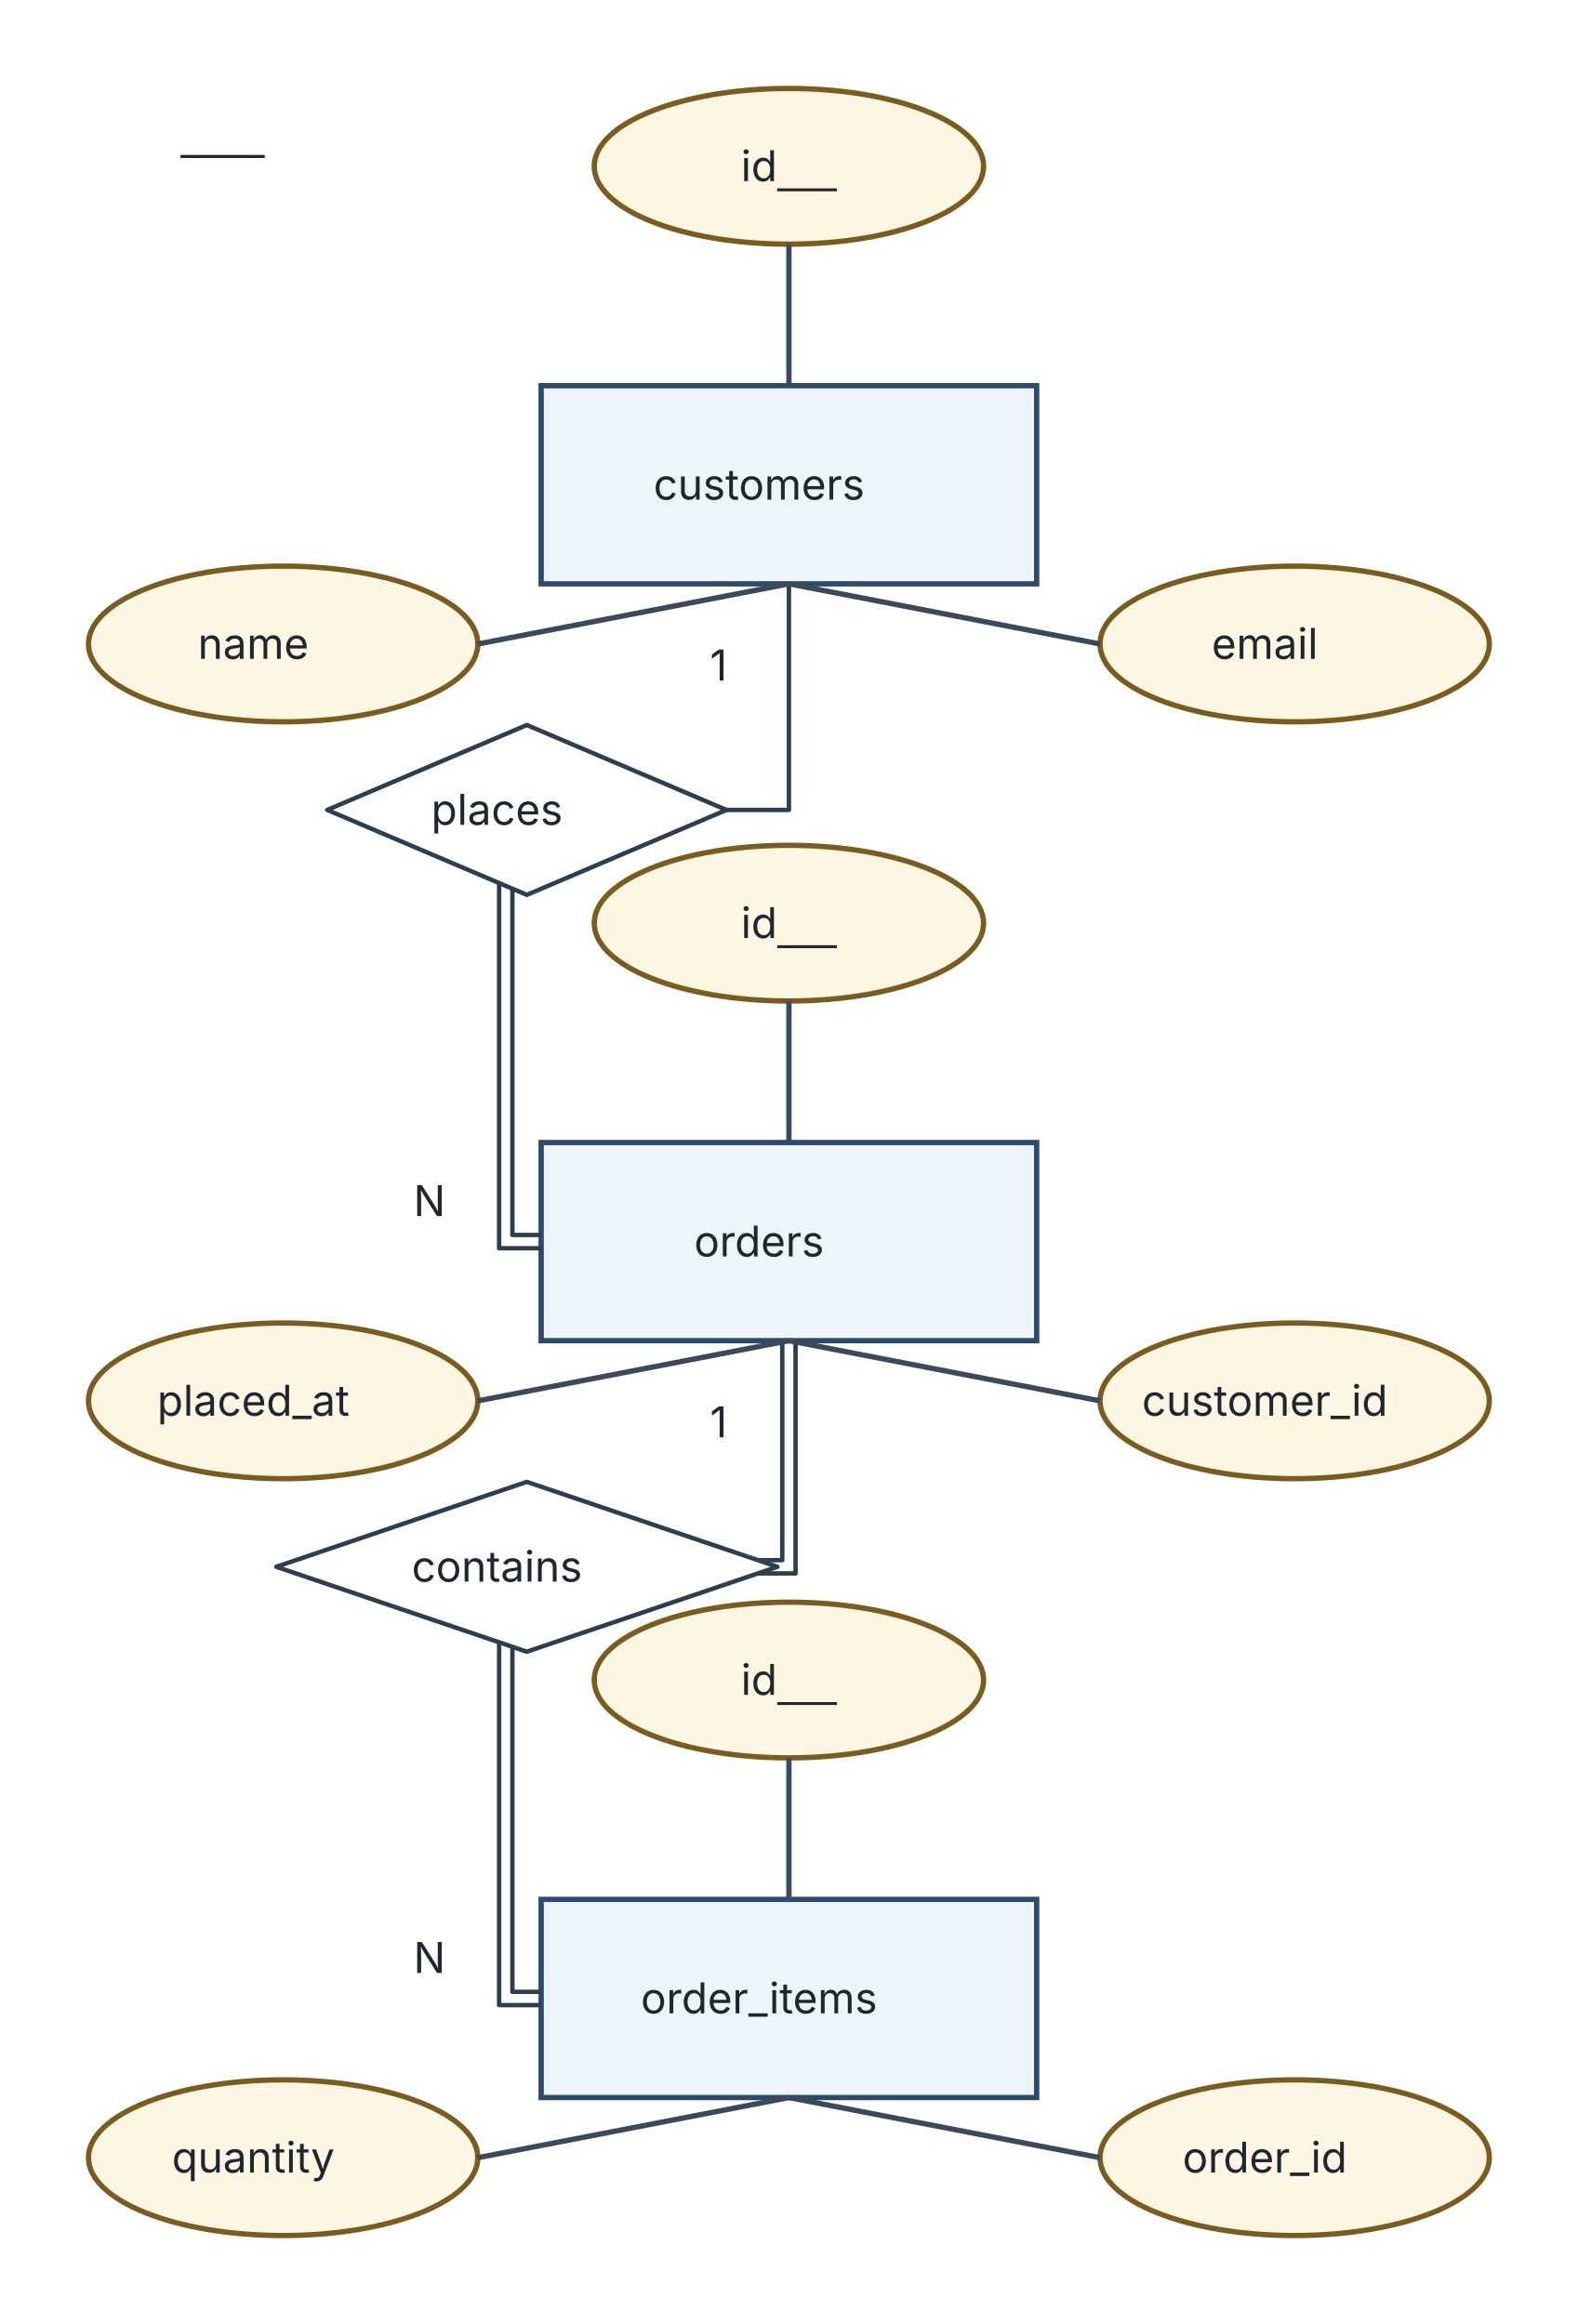
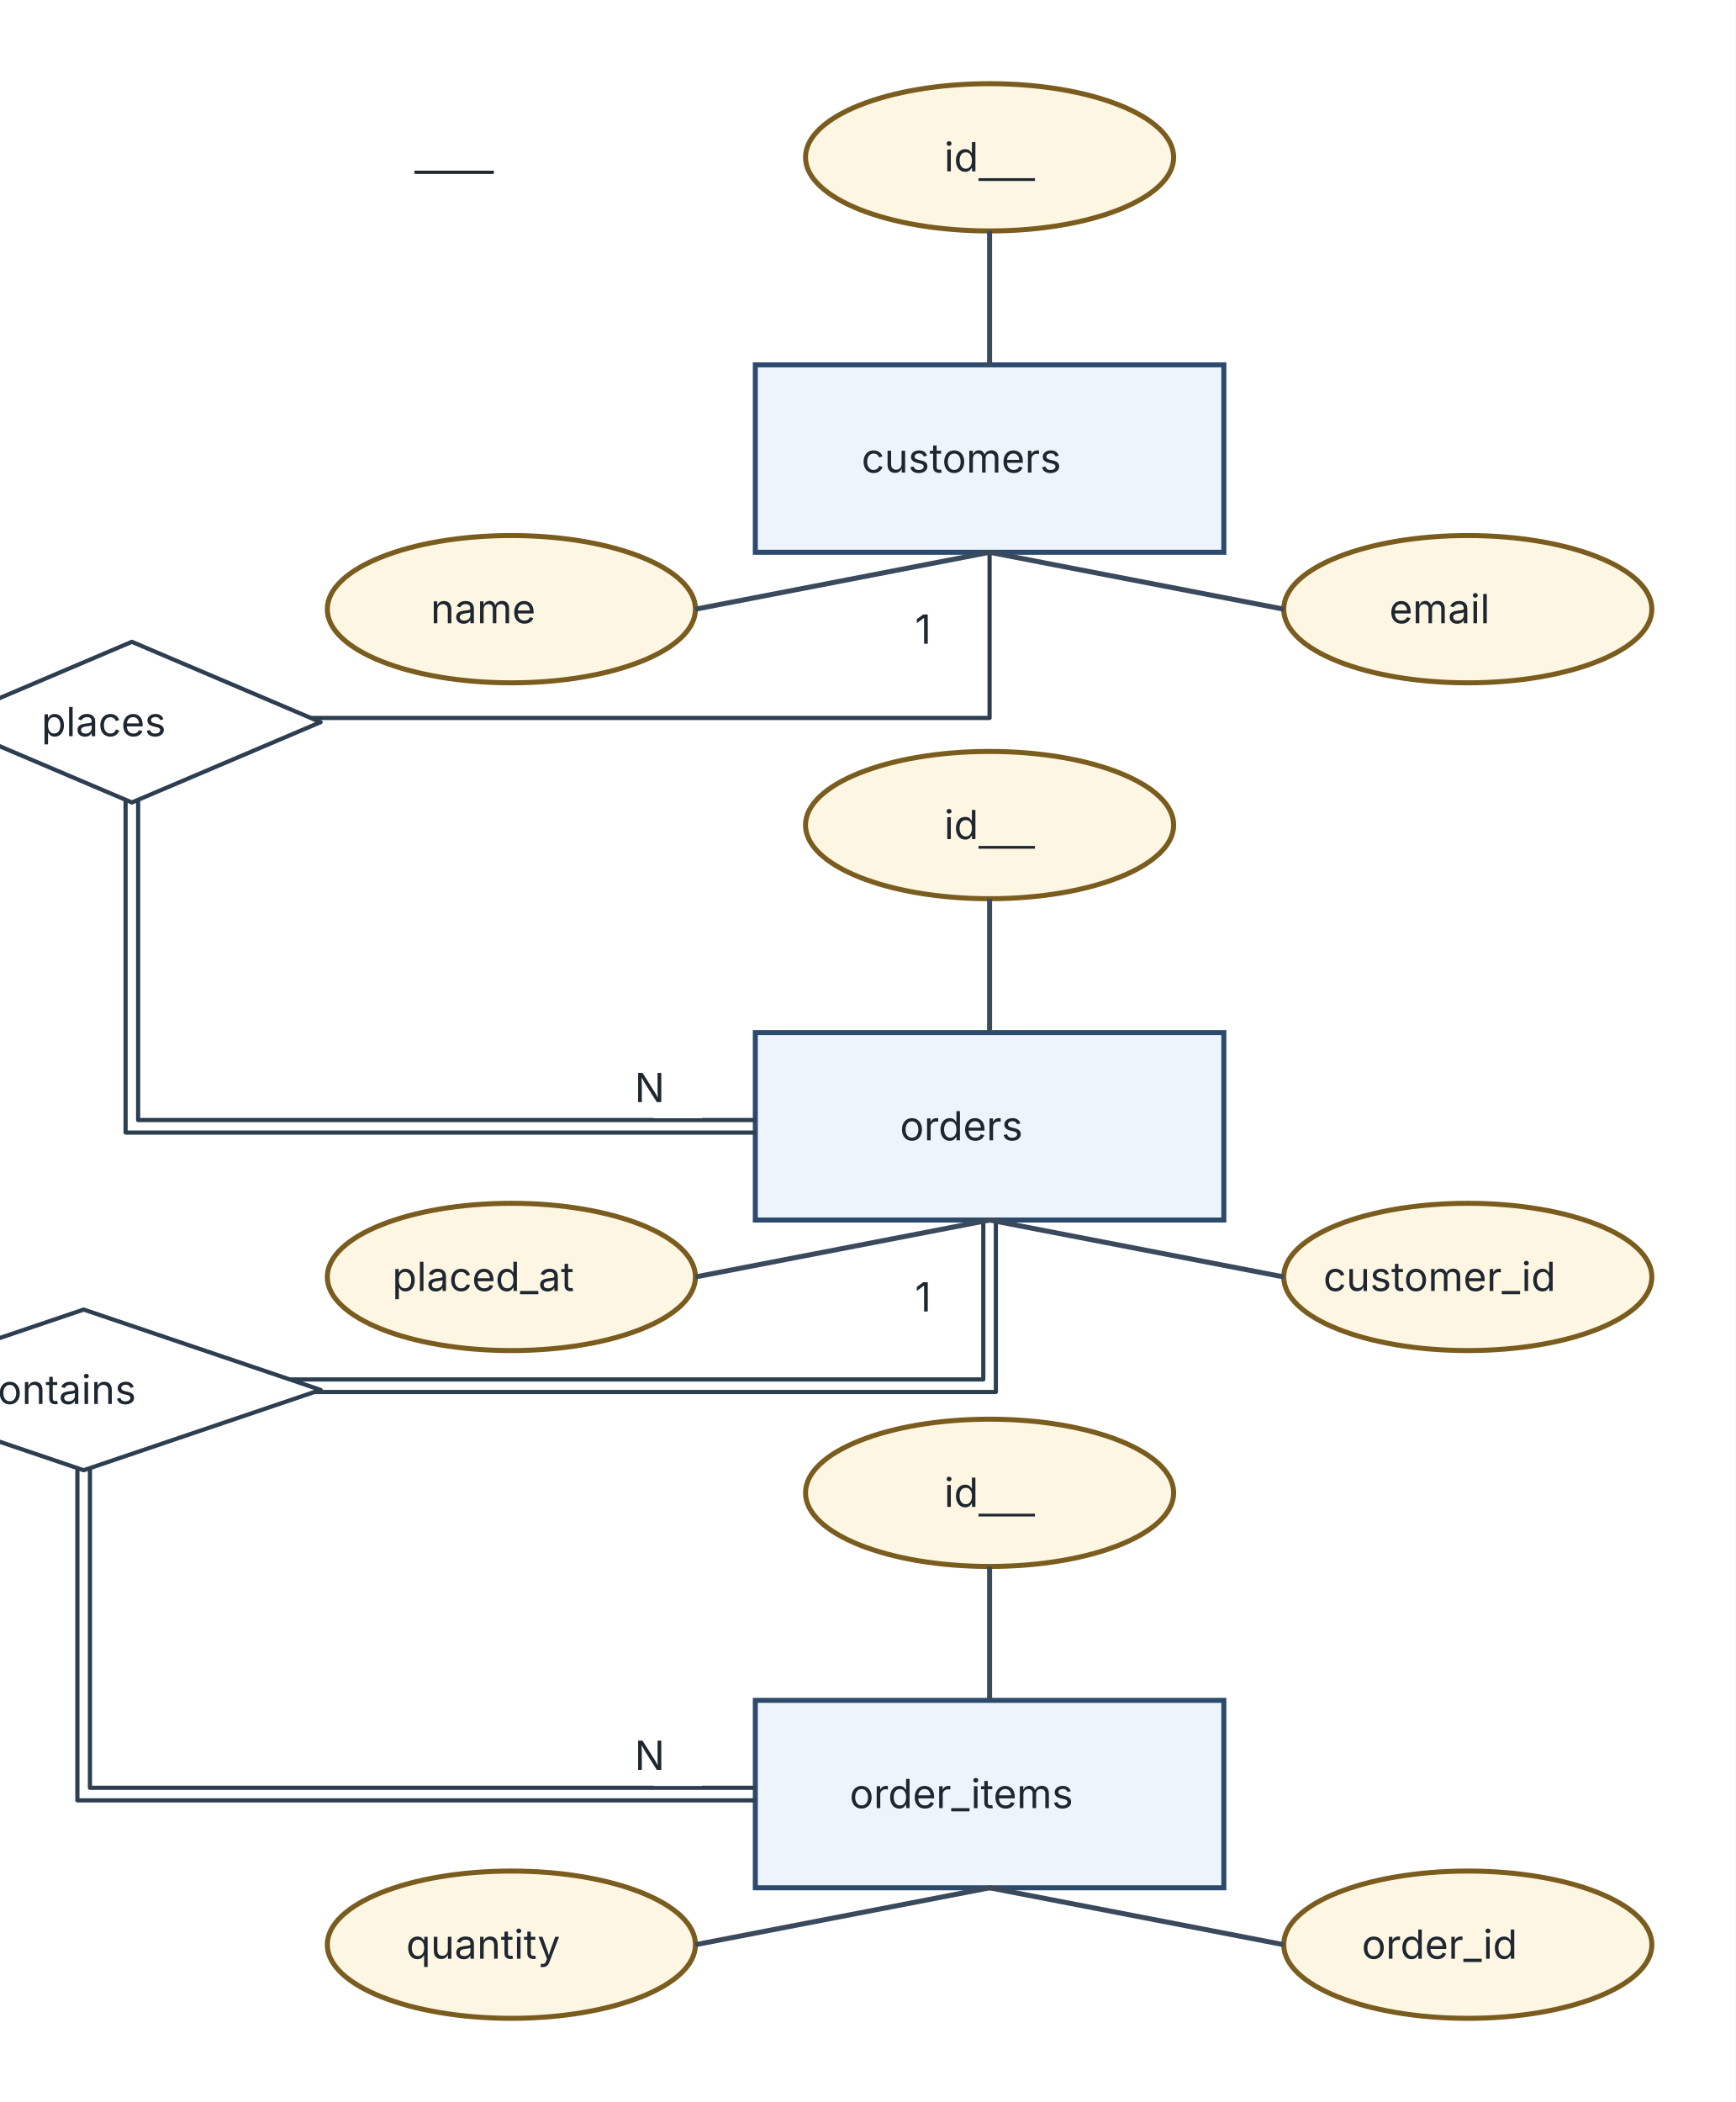
- <svg xmlns="http://www.w3.org/2000/svg" version="1.1" width="445.788" height="656.8" viewBox="-62.894 -41.8 445.788 656.8">
-   <rect x="-62.894" y="-41.8" width="445.788" height="656.8" fill="#ffffff" />
+ <svg xmlns="http://www.w3.org/2000/svg" version="1.1" width="518.588" height="628" viewBox="-135.694 -49 518.588 628">
+   <rect x="-135.694" y="-49" width="518.588" height="628" fill="#ffffff" />
  <g id="s3">
-     <path d="M90 67.2 L230 67.2 L230 123.2 L90 123.2 Z" fill="#eef4fb" stroke="#2c4a6b" stroke-width="1.5" />
+     <path d="M90 60 L230 60 L230 116 L90 116 Z" fill="#eef4fb" stroke="#2c4a6b" stroke-width="1.5" />
    <text text-anchor="middle" font-family="Inter, sans-serif" font-size="12" fill="#1e2630" xml:space="preserve">
-       <tspan x="160" y="99.4">customers</tspan>
+       <tspan x="160" y="92.2">customers</tspan>
    </text>
  </g>
  <g id="s8">
-     <path d="M90 281.1 L230 281.1 L230 337.1 L90 337.1 Z" fill="#eef4fb" stroke="#2c4a6b" stroke-width="1.5" />
+     <path d="M90 259.5 L230 259.5 L230 315.5 L90 315.5 Z" fill="#eef4fb" stroke="#2c4a6b" stroke-width="1.5" />
    <text text-anchor="middle" font-family="Inter, sans-serif" font-size="12" fill="#1e2630" xml:space="preserve">
-       <tspan x="160" y="313.3">orders</tspan>
+       <tspan x="160" y="291.7">orders</tspan>
    </text>
  </g>
  <g id="s13">
-     <path d="M90 495 L230 495 L230 551 L90 551 Z" fill="#eef4fb" stroke="#2c4a6b" stroke-width="1.5" />
+     <path d="M90 459 L230 459 L230 515 L90 515 Z" fill="#eef4fb" stroke="#2c4a6b" stroke-width="1.5" />
    <text text-anchor="middle" font-family="Inter, sans-serif" font-size="12" fill="#1e2630" xml:space="preserve">
-       <tspan x="160" y="527.2">order_items</tspan>
+       <tspan x="160" y="491.2">order_items</tspan>
    </text>
  </g>
  <g id="s21">
-     <path d="M215 5.2 C215 17.35 190.376 27.2 160 27.2 C129.624 27.2 105 17.35 105 5.2 C105 -6.95 129.624 -16.8 160 -16.8 C190.376 -16.8 215 -6.95 215 5.2 Z" fill="#fdf6e3" stroke="#7a5c1e" stroke-width="1.5" />
+     <path d="M215 -2 C215 10.15 190.376 20 160 20 C129.624 20 105 10.15 105 -2 C105 -14.15 129.624 -24 160 -24 C190.376 -24 215 -14.15 215 -2 Z" fill="#fdf6e3" stroke="#7a5c1e" stroke-width="1.5" />
    <text text-anchor="middle" font-family="Inter, sans-serif" font-size="12" text-decoration="underline" fill="#1e2630" xml:space="preserve">
-       <tspan x="160" y="9.4">id</tspan>
+       <tspan x="160" y="2.2">id</tspan>
    </text>
  </g>
  <g id="s23">
-     <path d="M357.894 140.2 C357.894 152.35 333.27 162.2 302.894 162.2 C272.519 162.2 247.894 152.35 247.894 140.2 C247.894 128.05 272.519 118.2 302.894 118.2 C333.27 118.2 357.894 128.05 357.894 140.2 Z" fill="#fdf6e3" stroke="#7a5c1e" stroke-width="1.5" />
+     <path d="M357.894 133 C357.894 145.15 333.27 155 302.894 155 C272.519 155 247.894 145.15 247.894 133 C247.894 120.85 272.519 111 302.894 111 C333.27 111 357.894 120.85 357.894 133 Z" fill="#fdf6e3" stroke="#7a5c1e" stroke-width="1.5" />
    <text text-anchor="middle" font-family="Inter, sans-serif" font-size="12" fill="#1e2630" xml:space="preserve">
-       <tspan x="302.894" y="144.4">email</tspan>
+       <tspan x="302.894" y="137.2">email</tspan>
    </text>
  </g>
  <g id="s25">
-     <path d="M72.106 140.2 C72.106 152.35 47.481 162.2 17.106 162.2 C-13.27 162.2 -37.894 152.35 -37.894 140.2 C-37.894 128.05 -13.27 118.2 17.106 118.2 C47.481 118.2 72.106 128.05 72.106 140.2 Z" fill="#fdf6e3" stroke="#7a5c1e" stroke-width="1.5" />
+     <path d="M72.106 133 C72.106 145.15 47.481 155 17.106 155 C-13.27 155 -37.894 145.15 -37.894 133 C-37.894 120.85 -13.27 111 17.106 111 C47.481 111 72.106 120.85 72.106 133 Z" fill="#fdf6e3" stroke="#7a5c1e" stroke-width="1.5" />
    <text text-anchor="middle" font-family="Inter, sans-serif" font-size="12" fill="#1e2630" xml:space="preserve">
-       <tspan x="17.106" y="144.4">name</tspan>
+       <tspan x="17.106" y="137.2">name</tspan>
    </text>
  </g>
  <g id="s27">
-     <path d="M215 219.1 C215 231.25 190.376 241.1 160 241.1 C129.624 241.1 105 231.25 105 219.1 C105 206.95 129.624 197.1 160 197.1 C190.376 197.1 215 206.95 215 219.1 Z" fill="#fdf6e3" stroke="#7a5c1e" stroke-width="1.5" />
+     <path d="M215 197.5 C215 209.65 190.376 219.5 160 219.5 C129.624 219.5 105 209.65 105 197.5 C105 185.35 129.624 175.5 160 175.5 C190.376 175.5 215 185.35 215 197.5 Z" fill="#fdf6e3" stroke="#7a5c1e" stroke-width="1.5" />
    <text text-anchor="middle" font-family="Inter, sans-serif" font-size="12" text-decoration="underline" fill="#1e2630" xml:space="preserve">
-       <tspan x="160" y="223.3">id</tspan>
+       <tspan x="160" y="201.7">id</tspan>
    </text>
  </g>
  <g id="s29">
-     <path d="M357.894 354.1 C357.894 366.25 333.27 376.1 302.894 376.1 C272.519 376.1 247.894 366.25 247.894 354.1 C247.894 341.95 272.519 332.1 302.894 332.1 C333.27 332.1 357.894 341.95 357.894 354.1 Z" fill="#fdf6e3" stroke="#7a5c1e" stroke-width="1.5" />
+     <path d="M357.894 332.5 C357.894 344.65 333.27 354.5 302.894 354.5 C272.519 354.5 247.894 344.65 247.894 332.5 C247.894 320.35 272.519 310.5 302.894 310.5 C333.27 310.5 357.894 320.35 357.894 332.5 Z" fill="#fdf6e3" stroke="#7a5c1e" stroke-width="1.5" />
    <text text-anchor="middle" font-family="Inter, sans-serif" font-size="12" fill="#1e2630" xml:space="preserve">
-       <tspan x="302.894" y="358.3">customer_id</tspan>
+       <tspan x="302.894" y="336.7">customer_id</tspan>
    </text>
  </g>
  <g id="s31">
-     <path d="M72.106 354.1 C72.106 366.25 47.481 376.1 17.106 376.1 C-13.27 376.1 -37.894 366.25 -37.894 354.1 C-37.894 341.95 -13.27 332.1 17.106 332.1 C47.481 332.1 72.106 341.95 72.106 354.1 Z" fill="#fdf6e3" stroke="#7a5c1e" stroke-width="1.5" />
+     <path d="M72.106 332.5 C72.106 344.65 47.481 354.5 17.106 354.5 C-13.27 354.5 -37.894 344.65 -37.894 332.5 C-37.894 320.35 -13.27 310.5 17.106 310.5 C47.481 310.5 72.106 320.35 72.106 332.5 Z" fill="#fdf6e3" stroke="#7a5c1e" stroke-width="1.5" />
    <text text-anchor="middle" font-family="Inter, sans-serif" font-size="12" fill="#1e2630" xml:space="preserve">
-       <tspan x="17.106" y="358.3">placed_at</tspan>
+       <tspan x="17.106" y="336.7">placed_at</tspan>
    </text>
  </g>
  <g id="s33">
-     <path d="M215 433 C215 445.15 190.376 455 160 455 C129.624 455 105 445.15 105 433 C105 420.85 129.624 411 160 411 C190.376 411 215 420.85 215 433 Z" fill="#fdf6e3" stroke="#7a5c1e" stroke-width="1.5" />
+     <path d="M215 397 C215 409.15 190.376 419 160 419 C129.624 419 105 409.15 105 397 C105 384.85 129.624 375 160 375 C190.376 375 215 384.85 215 397 Z" fill="#fdf6e3" stroke="#7a5c1e" stroke-width="1.5" />
    <text text-anchor="middle" font-family="Inter, sans-serif" font-size="12" text-decoration="underline" fill="#1e2630" xml:space="preserve">
-       <tspan x="160" y="437.2">id</tspan>
+       <tspan x="160" y="401.2">id</tspan>
    </text>
  </g>
  <g id="s35">
-     <path d="M357.894 568 C357.894 580.15 333.27 590 302.894 590 C272.519 590 247.894 580.15 247.894 568 C247.894 555.85 272.519 546 302.894 546 C333.27 546 357.894 555.85 357.894 568 Z" fill="#fdf6e3" stroke="#7a5c1e" stroke-width="1.5" />
+     <path d="M357.894 532 C357.894 544.15 333.27 554 302.894 554 C272.519 554 247.894 544.15 247.894 532 C247.894 519.85 272.519 510 302.894 510 C333.27 510 357.894 519.85 357.894 532 Z" fill="#fdf6e3" stroke="#7a5c1e" stroke-width="1.5" />
    <text text-anchor="middle" font-family="Inter, sans-serif" font-size="12" fill="#1e2630" xml:space="preserve">
-       <tspan x="302.894" y="572.2">order_id</tspan>
+       <tspan x="302.894" y="536.2">order_id</tspan>
    </text>
  </g>
  <g id="s37">
-     <path d="M72.106 568 C72.106 580.15 47.481 590 17.106 590 C-13.27 590 -37.894 580.15 -37.894 568 C-37.894 555.85 -13.27 546 17.106 546 C47.481 546 72.106 555.85 72.106 568 Z" fill="#fdf6e3" stroke="#7a5c1e" stroke-width="1.5" />
+     <path d="M72.106 532 C72.106 544.15 47.481 554 17.106 554 C-13.27 554 -37.894 544.15 -37.894 532 C-37.894 519.85 -13.27 510 17.106 510 C47.481 510 72.106 519.85 72.106 532 Z" fill="#fdf6e3" stroke="#7a5c1e" stroke-width="1.5" />
    <text text-anchor="middle" font-family="Inter, sans-serif" font-size="12" fill="#1e2630" xml:space="preserve">
-       <tspan x="17.106" y="572.2">quantity</tspan>
+       <tspan x="17.106" y="536.2">quantity</tspan>
    </text>
  </g>
  <g id="c18">
-     <path d="M160 123.2 L160 187.1 L85.95 187.1" fill="none" stroke="#2c3e50" stroke-width="1.25" stroke-linejoin="round" />
-     <path d="M85.95 185.225 L78.125 185.225 L78.125 310.975 L90 310.975" fill="none" stroke="#2c3e50" stroke-width="1.25" stroke-linejoin="round" />
-     <path d="M85.95 188.975 L81.875 188.975 L81.875 307.225 L90 307.225" fill="none" stroke="#2c3e50" stroke-width="1.25" stroke-linejoin="round" />
-     <path d="M85.95 163.1 L142.35 187.1 L85.95 211.1 L29.55 187.1 Z" fill="#ffffff" stroke="#2c3e50" stroke-width="1.25" stroke-linejoin="round" />
+     <path d="M160 116 L160 165.5 L-96.294 165.5 L-96.294 166.75" fill="none" stroke="#2c3e50" stroke-width="1.25" stroke-linejoin="round" />
+     <path d="M-98.169 166.75 L-98.169 289.375 L90 289.375" fill="none" stroke="#2c3e50" stroke-width="1.25" stroke-linejoin="round" />
+     <path d="M-94.419 166.75 L-94.419 285.625 L90 285.625" fill="none" stroke="#2c3e50" stroke-width="1.25" stroke-linejoin="round" />
+     <path d="M-96.294 142.75 L-39.894 166.75 L-96.294 190.75 L-152.694 166.75 Z" fill="#ffffff" stroke="#2c3e50" stroke-width="1.25" stroke-linejoin="round" />
    <text text-anchor="middle" font-family="Inter, sans-serif" font-size="12" fill="#1e2630" xml:space="preserve">
-       <tspan x="85.95" y="191.3">places</tspan>
+       <tspan x="-96.294" y="170.95">places</tspan>
    </text>
-     <rect x="141.375" y="137.325" width="14.4" height="18" fill="#ffffff" />
+     <rect x="141.375" y="130.125" width="14.4" height="18" fill="#ffffff" />
    <text text-anchor="middle" font-family="Inter, sans-serif" font-size="12" fill="#1e2630" xml:space="preserve">
-       <tspan x="148.575" y="150.525">1</tspan>
+       <tspan x="148.575" y="143.325">1</tspan>
    </text>
-     <rect x="59.675" y="288.675" width="14.4" height="18" fill="#ffffff" />
+     <rect x="59.675" y="267.075" width="14.4" height="18" fill="#ffffff" />
    <text text-anchor="middle" font-family="Inter, sans-serif" font-size="12" fill="#1e2630" xml:space="preserve">
-       <tspan x="66.875" y="301.875">N</tspan>
+       <tspan x="66.875" y="280.275">N</tspan>
    </text>
  </g>
  <g id="c20">
-     <path d="M158.125 337.1 L158.125 399.125 L85.95 399.125" fill="none" stroke="#2c3e50" stroke-width="1.25" stroke-linejoin="round" />
-     <path d="M161.875 337.1 L161.875 402.875 L85.95 402.875" fill="none" stroke="#2c3e50" stroke-width="1.25" stroke-linejoin="round" />
-     <path d="M85.95 399.125 L78.125 399.125 L78.125 524.875 L90 524.875" fill="none" stroke="#2c3e50" stroke-width="1.25" stroke-linejoin="round" />
-     <path d="M85.95 402.875 L81.875 402.875 L81.875 521.125 L90 521.125" fill="none" stroke="#2c3e50" stroke-width="1.25" stroke-linejoin="round" />
-     <path d="M85.95 377 L156.75 401 L85.95 425 L15.15 401 Z" fill="#ffffff" stroke="#2c3e50" stroke-width="1.25" stroke-linejoin="round" />
+     <path d="M158.125 315.5 L158.125 363.125 L-112.569 363.125 L-112.569 366.25" fill="none" stroke="#2c3e50" stroke-width="1.25" stroke-linejoin="round" />
+     <path d="M161.875 315.5 L161.875 366.875 L-108.819 366.875 L-108.819 366.25" fill="none" stroke="#2c3e50" stroke-width="1.25" stroke-linejoin="round" />
+     <path d="M-112.569 366.25 L-112.569 488.875 L90 488.875" fill="none" stroke="#2c3e50" stroke-width="1.25" stroke-linejoin="round" />
+     <path d="M-108.819 366.25 L-108.819 485.125 L90 485.125" fill="none" stroke="#2c3e50" stroke-width="1.25" stroke-linejoin="round" />
+     <path d="M-110.694 342.25 L-39.894 366.25 L-110.694 390.25 L-181.494 366.25 Z" fill="#ffffff" stroke="#2c3e50" stroke-width="1.25" stroke-linejoin="round" />
    <text text-anchor="middle" font-family="Inter, sans-serif" font-size="12" fill="#1e2630" xml:space="preserve">
-       <tspan x="85.95" y="405.2">contains</tspan>
+       <tspan x="-110.694" y="370.45">contains</tspan>
    </text>
-     <rect x="141.375" y="351.225" width="14.4" height="18" fill="#ffffff" />
+     <rect x="141.375" y="329.625" width="14.4" height="18" fill="#ffffff" />
    <text text-anchor="middle" font-family="Inter, sans-serif" font-size="12" fill="#1e2630" xml:space="preserve">
-       <tspan x="148.575" y="364.425">1</tspan>
+       <tspan x="148.575" y="342.825">1</tspan>
    </text>
-     <rect x="59.675" y="502.575" width="14.4" height="18" fill="#ffffff" />
+     <rect x="59.675" y="466.575" width="14.4" height="18" fill="#ffffff" />
    <text text-anchor="middle" font-family="Inter, sans-serif" font-size="12" fill="#1e2630" xml:space="preserve">
-       <tspan x="66.875" y="515.775">N</tspan>
+       <tspan x="66.875" y="479.775">N</tspan>
    </text>
  </g>
  <g id="c22">
-     <path d="M160 67.2 L160 27.2" fill="none" stroke="#3a4a5c" stroke-width="1.5" stroke-linejoin="round" />
+     <path d="M160 60 L160 20" fill="none" stroke="#3a4a5c" stroke-width="1.5" stroke-linejoin="round" />
  </g>
  <g id="c24">
-     <path d="M160 123.2 L247.894 140.2" fill="none" stroke="#3a4a5c" stroke-width="1.5" stroke-linejoin="round" />
+     <path d="M160 116 L247.894 133" fill="none" stroke="#3a4a5c" stroke-width="1.5" stroke-linejoin="round" />
  </g>
  <g id="c26">
-     <path d="M160 123.2 L72.106 140.2" fill="none" stroke="#3a4a5c" stroke-width="1.5" stroke-linejoin="round" />
+     <path d="M160 116 L72.106 133" fill="none" stroke="#3a4a5c" stroke-width="1.5" stroke-linejoin="round" />
  </g>
  <g id="c28">
-     <path d="M160 281.1 L160 241.1" fill="none" stroke="#3a4a5c" stroke-width="1.5" stroke-linejoin="round" />
+     <path d="M160 259.5 L160 219.5" fill="none" stroke="#3a4a5c" stroke-width="1.5" stroke-linejoin="round" />
  </g>
  <g id="c30">
-     <path d="M160 337.1 L247.894 354.1" fill="none" stroke="#3a4a5c" stroke-width="1.5" stroke-linejoin="round" />
+     <path d="M160 315.5 L247.894 332.5" fill="none" stroke="#3a4a5c" stroke-width="1.5" stroke-linejoin="round" />
  </g>
  <g id="c32">
-     <path d="M160 337.1 L72.106 354.1" fill="none" stroke="#3a4a5c" stroke-width="1.5" stroke-linejoin="round" />
+     <path d="M160 315.5 L72.106 332.5" fill="none" stroke="#3a4a5c" stroke-width="1.5" stroke-linejoin="round" />
  </g>
  <g id="c34">
-     <path d="M160 495 L160 455" fill="none" stroke="#3a4a5c" stroke-width="1.5" stroke-linejoin="round" />
+     <path d="M160 459 L160 419" fill="none" stroke="#3a4a5c" stroke-width="1.5" stroke-linejoin="round" />
  </g>
  <g id="c36">
-     <path d="M160 551 L247.894 568" fill="none" stroke="#3a4a5c" stroke-width="1.5" stroke-linejoin="round" />
+     <path d="M160 515 L247.894 532" fill="none" stroke="#3a4a5c" stroke-width="1.5" stroke-linejoin="round" />
  </g>
  <g id="c38">
-     <path d="M160 551 L72.106 568" fill="none" stroke="#3a4a5c" stroke-width="1.5" stroke-linejoin="round" />
+     <path d="M160 515 L72.106 532" fill="none" stroke="#3a4a5c" stroke-width="1.5" stroke-linejoin="round" />
  </g>
</svg>
